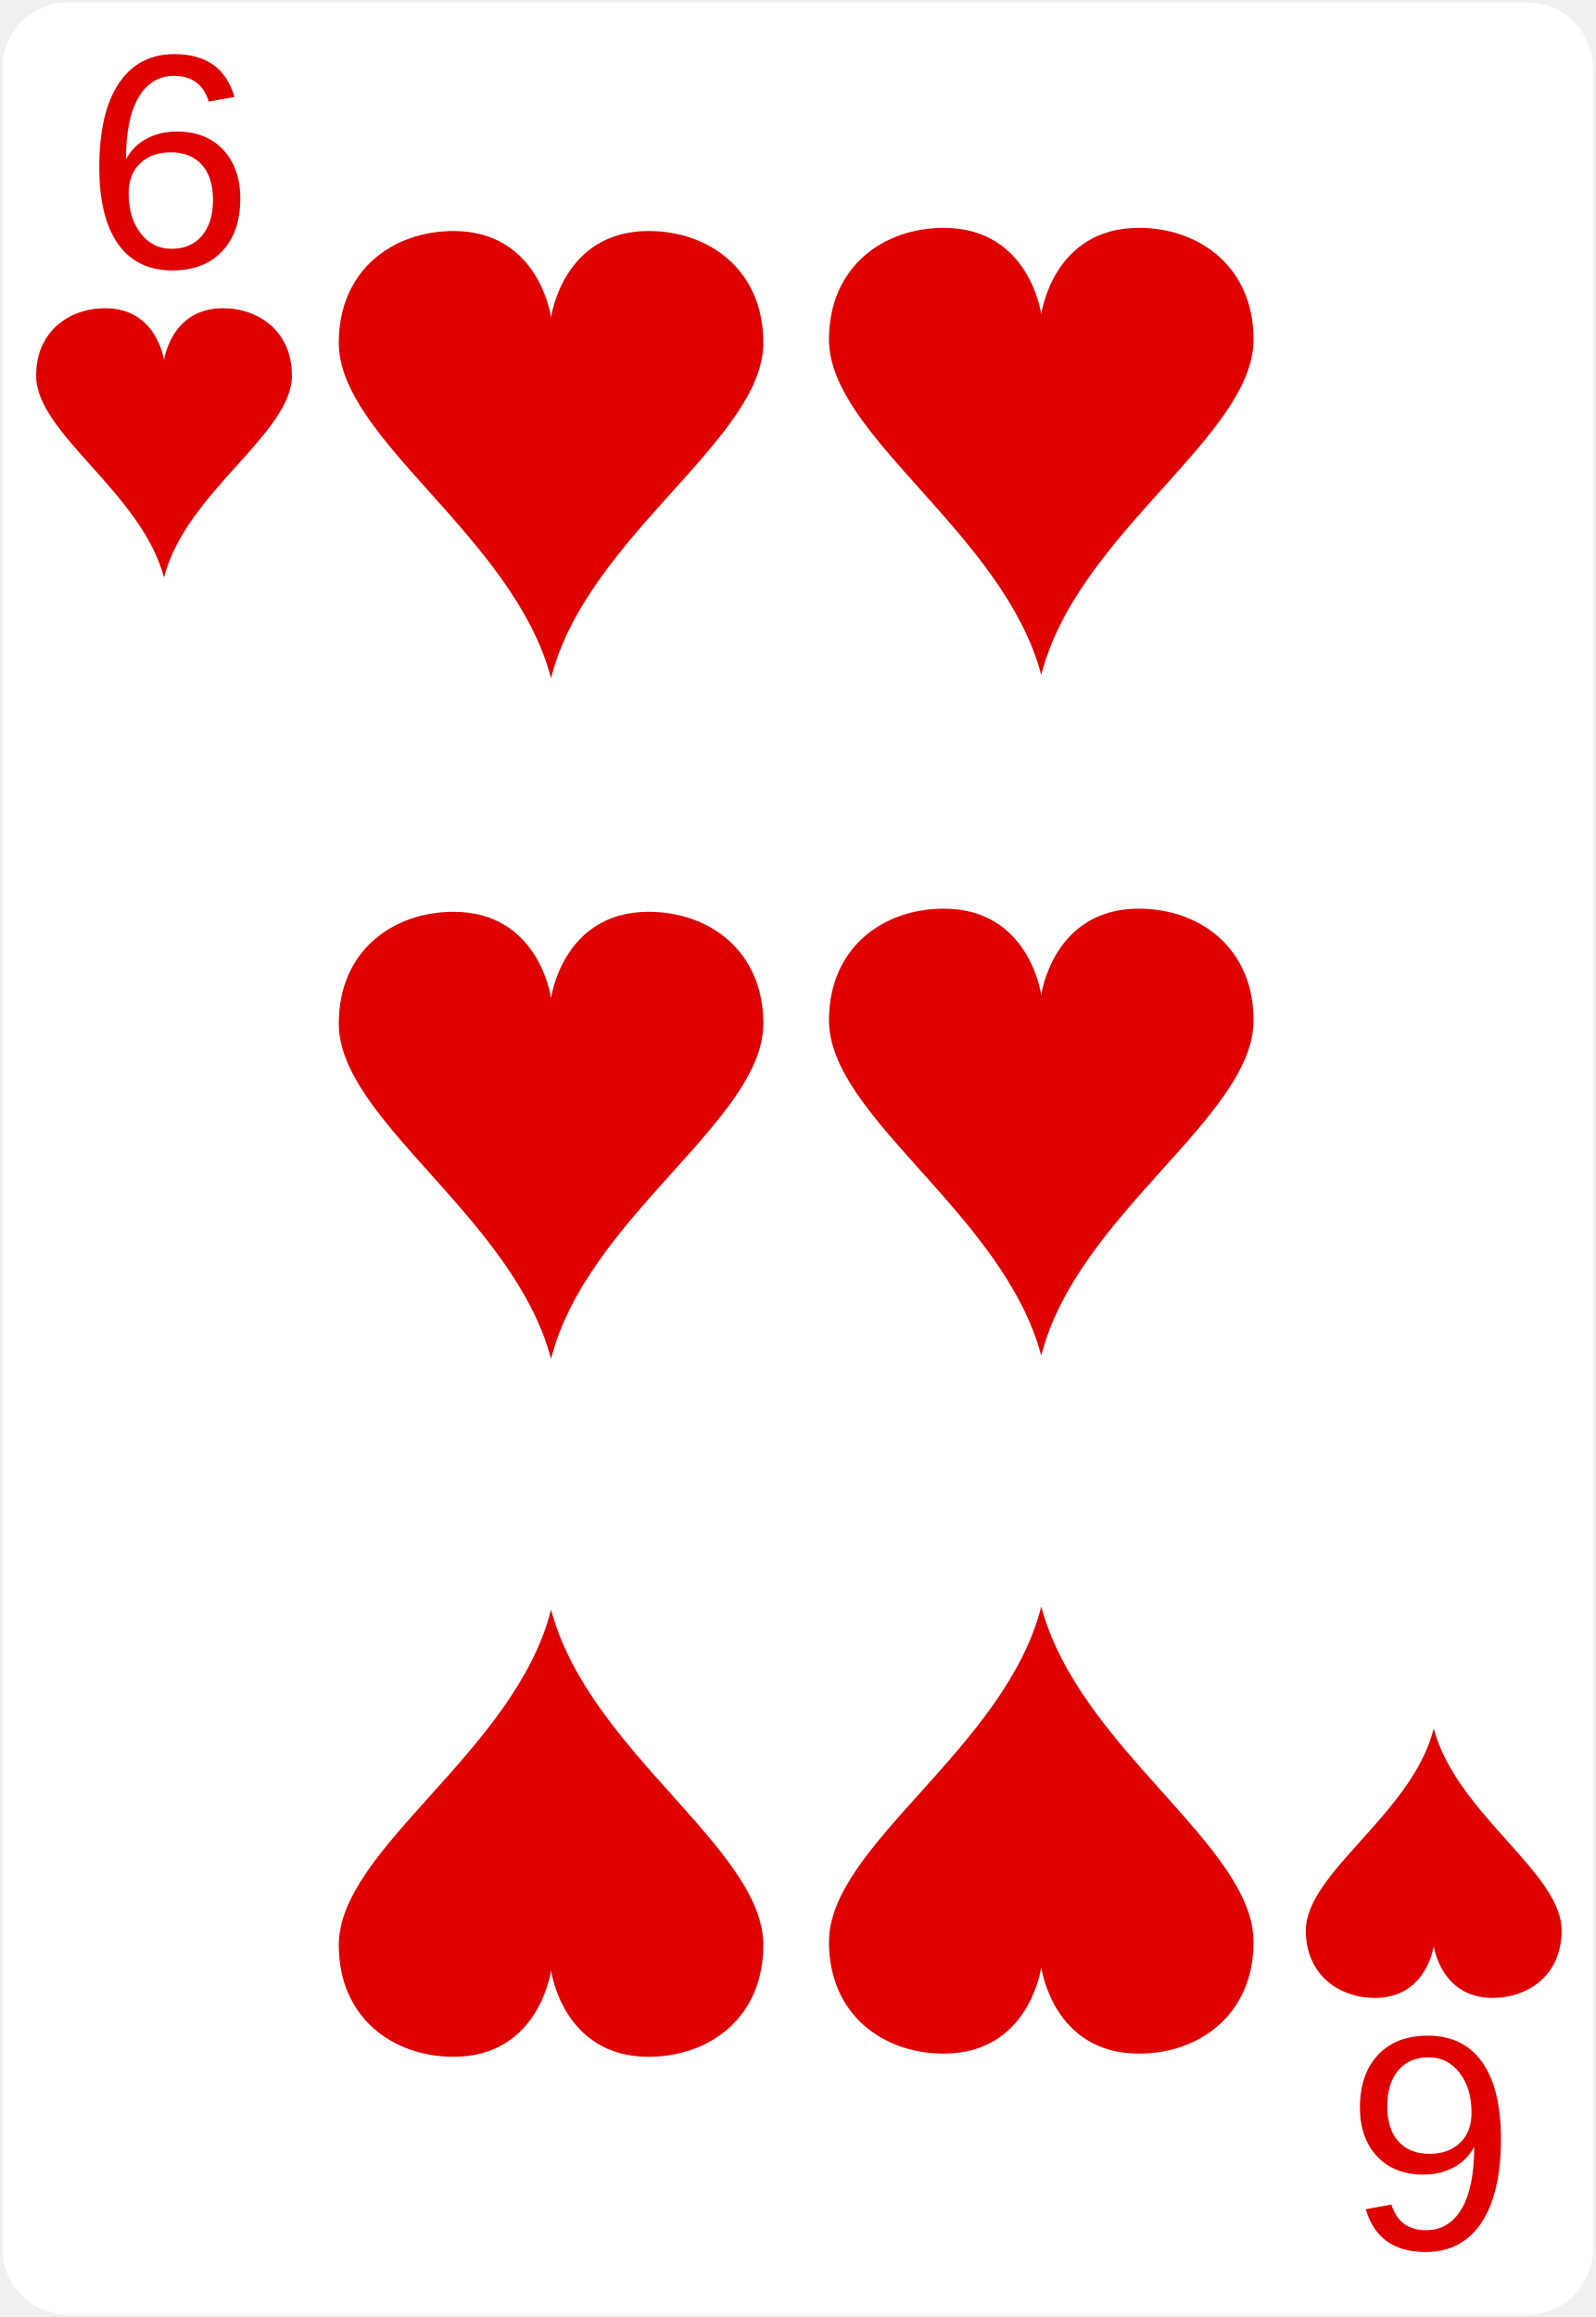
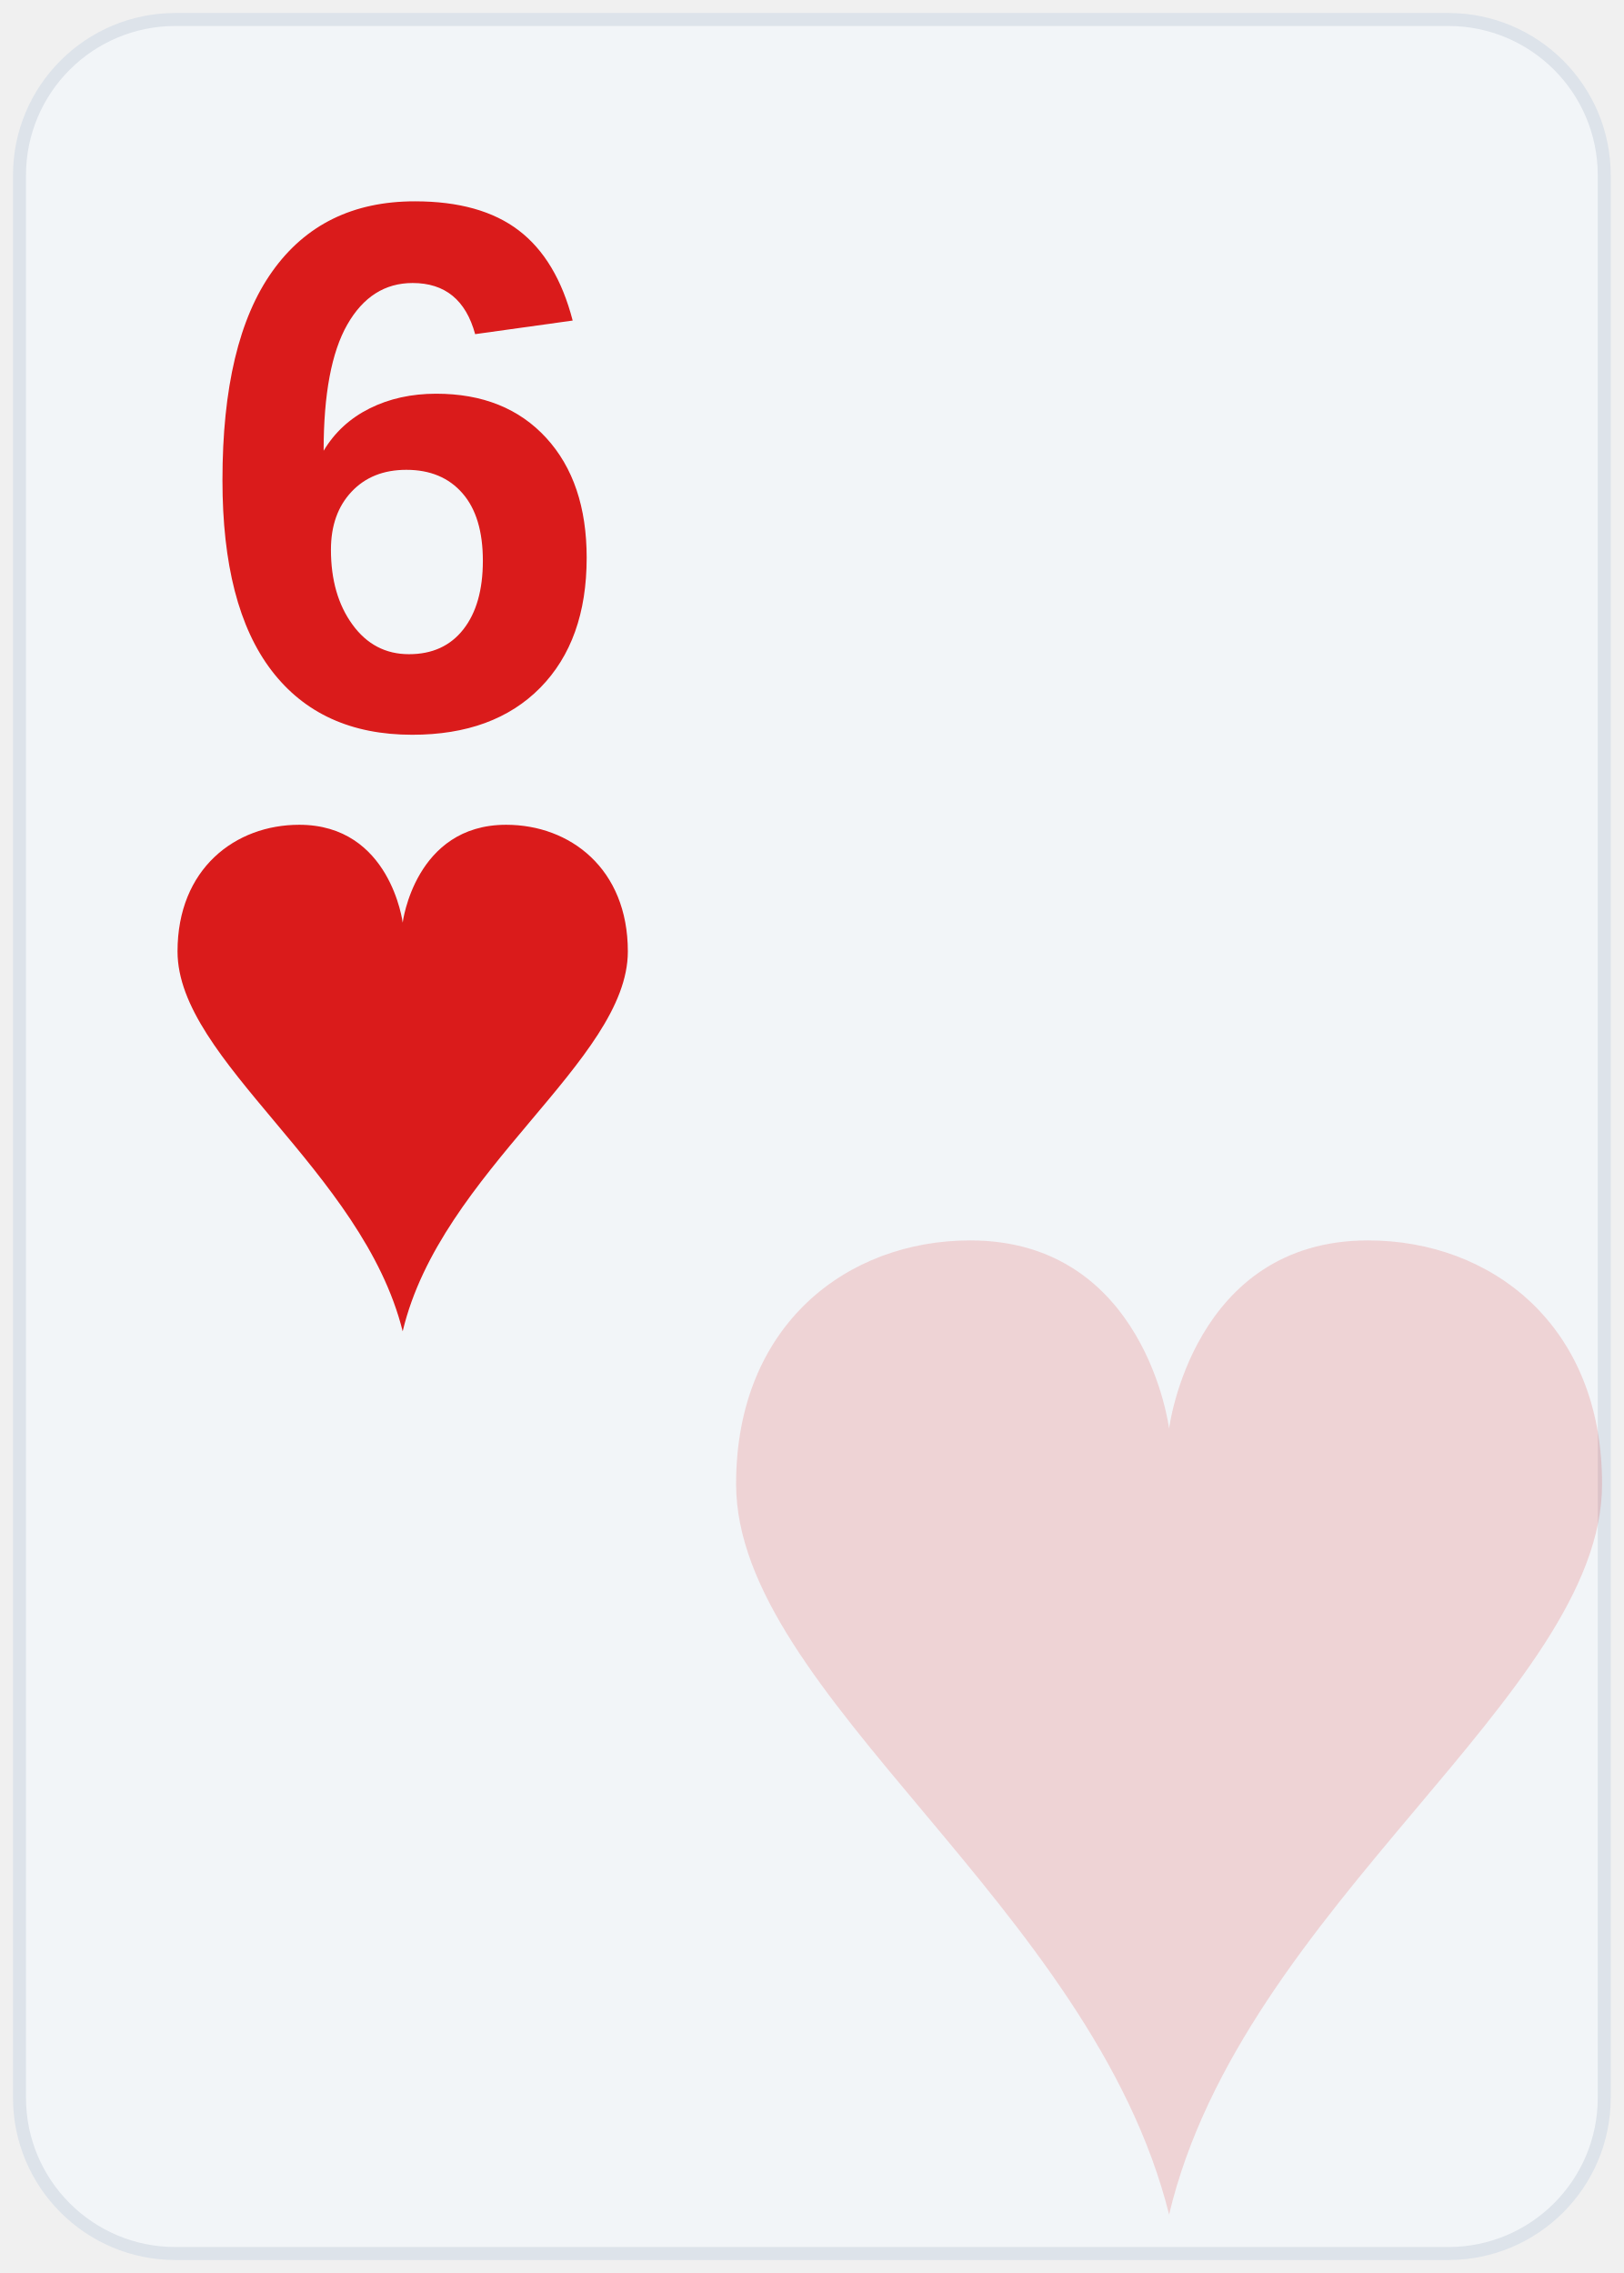
- <svg xmlns="http://www.w3.org/2000/svg" xmlns:xlink="http://www.w3.org/1999/xlink" width="167.087pt" height="242.667pt" viewBox="0 0 167.087 242.667" xml:space="preserve" id="svg2" version="1.1">
-   <defs id="defs41">
-     <radialGradient xlink:href="#linearGradient3773" id="radialGradient3781" cx="-0.158" cy="-8.835" fx="-0.158" fy="-8.835" r="8" gradientTransform="matrix(-1.584269,-0.02349808,0.03071979,-2.477574,-0.2485638,-26.71351)" gradientUnits="userSpaceOnUse" />
-     <linearGradient id="linearGradient3773">
-       <stop style="stop-color:#000000;stop-opacity:1;" offset="0" id="stop3775" />
-       <stop style="stop-color:#000000;stop-opacity:0.649;" offset="1" id="stop3777" />
-     </linearGradient>
-     <radialGradient xlink:href="#linearGradient3773" id="radialGradient3957" cx="-0.158" cy="-8.835" fx="-0.158" fy="-8.835" r="8" gradientTransform="matrix(-1.584269,-0.02349808,0.03071979,-2.477574,-0.2485638,-26.71351)" gradientUnits="userSpaceOnUse" />
-     <linearGradient id="linearGradient3959">
-       <stop style="stop-color:#000000;stop-opacity:1;" offset="0" id="stop3961" />
-       <stop style="stop-color:#000000;stop-opacity:0.649;" offset="1" id="stop3963" />
-     </linearGradient>
-     <radialGradient r="81.903" fy="509.476" fx="168.025" cy="509.476" cx="168.025" gradientTransform="matrix(1.25656,-0.7774064,0.3366382,0.5361257,-221.2021,359.2426)" gradientUnits="userSpaceOnUse" id="radialGradient3975" xlink:href="#linearGradient3784-4" />
-     <linearGradient id="linearGradient3784-4">
-       <stop style="stop-color:#ffffff;stop-opacity:0.435;" offset="0" id="stop3786-8" />
-       <stop style="stop-color:#000000;stop-opacity:0;" offset="1" id="stop3788-6" />
-     </linearGradient>
-     <radialGradient xlink:href="#linearGradient3784-4-5" id="radialGradient3929" gradientUnits="userSpaceOnUse" gradientTransform="matrix(1.25656,-0.7774064,0.3366382,0.5361257,-221.2021,359.2426)" cx="168.025" cy="509.476" fx="168.025" fy="509.476" r="81.903" />
-     <linearGradient id="linearGradient3784-4-5">
-       <stop style="stop-color:#ffffff;stop-opacity:0.489;" offset="0" id="stop3786-8-0" />
-       <stop style="stop-color:#000000;stop-opacity:0;" offset="1" id="stop3788-6-3" />
-     </linearGradient>
-     <radialGradient xlink:href="#linearGradient3784-4-1" id="radialGradient3927" gradientUnits="userSpaceOnUse" gradientTransform="matrix(1.25656,-0.7774064,0.3366382,0.5361257,-221.2021,359.2426)" cx="168.025" cy="509.476" fx="168.025" fy="509.476" r="81.903" />
-     <linearGradient id="linearGradient3784-4-1">
-       <stop style="stop-color:#ffffff;stop-opacity:0.237;" offset="0" id="stop3786-8-03" />
-       <stop style="stop-color:#000000;stop-opacity:0;" offset="1" id="stop3788-6-6" />
-     </linearGradient>
-     <radialGradient xlink:href="#linearGradient3768" id="radialGradient3776" cx="-0.206" cy="-4.579" fx="-0.206" fy="-4.579" r="8" gradientTransform="matrix(-1,0,0,-1.720176,-0.4120407,-13.02719)" gradientUnits="userSpaceOnUse" />
-     <linearGradient id="linearGradient3768">
-       <stop style="stop-color:#df0000;stop-opacity:1;" offset="0" id="stop3770" />
-       <stop style="stop-color:#df0000;stop-opacity:0.672;" offset="1" id="stop3772" />
-     </linearGradient>
-     <radialGradient r="81.903" fy="511.223" fx="171.487" cy="511.223" cx="171.487" gradientTransform="matrix(1.152989,-0.6739155,0.3948202,0.6754904,-233.6326,270.4008)" gradientUnits="userSpaceOnUse" id="radialGradient4013" xlink:href="#linearGradient3784-4-6" />
-     <linearGradient id="linearGradient3784-4-6">
-       <stop style="stop-color:#ffffff;stop-opacity:0.313;" offset="0" id="stop3786-8-8" />
-       <stop style="stop-color:#000000;stop-opacity:0;" offset="1" id="stop3788-6-8" />
-     </linearGradient>
-     <radialGradient r="81.903" fy="492.632" fx="159.354" cy="492.632" cx="159.354" gradientTransform="matrix(1.089478,-0.715138,0.4464527,0.6562658,-244.9333,290.9185)" gradientUnits="userSpaceOnUse" id="radialGradient4013-8" xlink:href="#linearGradient3784-4-2" />
-     <linearGradient id="linearGradient3784-4-2">
-       <stop style="stop-color:#ffffff;stop-opacity:0.29;" offset="0" id="stop3786-8-1" />
-       <stop style="stop-color:#000000;stop-opacity:0;" offset="1" id="stop3788-6-5" />
-     </linearGradient>
-     <radialGradient r="81.903" fy="492.632" fx="159.354" cy="492.632" cx="159.354" gradientTransform="matrix(1.089478,-0.715138,0.4464527,0.6562658,-244.9333,290.9185)" gradientUnits="userSpaceOnUse" id="radialGradient3073" xlink:href="#linearGradient3784-4-2" />
+ <svg xmlns="http://www.w3.org/2000/svg" width="250" height="350" viewBox="0 0 250 350">
+   <defs>
+     <clipPath id="cc_6H">
+       <rect x="3" y="3" width="244" height="344" rx="24" ry="24" />
+     </clipPath>
  </defs>
-   <g id="Layer_x0020_1" style="fill-rule:nonzero;clip-rule:nonzero;stroke:#000000;stroke-miterlimit:4;">
-     <path style="fill:#FFFFFF;stroke-width:0;" d="M166.837,235.548c0,3.777-3.087,6.869-6.871,6.869H7.111c-3.775,0-6.861-3.092-6.861-6.869V7.12C0.25,3.343,3.336,0.25,7.111,0.25h152.855    c3.784,0,6.871,3.093,6.871,6.87v228.428z" id="path5" />
-     <g style="stroke:none;" id="g7">
-       <g id="g9">
- 				
- 			</g>
-     </g>
-     <g id="g15">
- 			
- 		</g>
-     <g id="g19">
- 			
- 		</g>
-     <g style="stroke:none;" id="g23">
-       <g id="g25">
- 				
- 			</g>
-     </g>
-     <g style="stroke:none;" id="g31">
-       <g id="g33">
- 				
- 			</g>
-     </g>
+   <rect x="3" y="3" width="244" height="344" rx="24" ry="24" fill="#f2f5f8" stroke="#dde3ea" stroke-width="2" />
+   <g clip-path="url(#cc_6H)">
+     <path d="M 3.676,-9 C 0.433,-9 0,-5.523 0,-5.523 0,-5.523 -0.433,-9 -3.676,-9 -5.946,-9 -8,-7.441 -8,-4.5 -8,-0.614 -1.421,3.294 0,9 1.352,3.299 8,-0.614 8,-4.5 8,-7.441 5.946,-9 3.676,-9 z" fill="#da1b1b" opacity="0.16" transform="translate(180,266) scale(8.3333) translate(0,0)" />
  </g>
-   <text xml:space="preserve" style="font-size:32px;font-style:normal;font-weight:normal;line-height:125%;letter-spacing:0px;word-spacing:0px;fill:#df0000;fill-opacity:1;stroke:none;font-family:Bitstream Vera Sans" x="8.775" y="28.013" id="text3788">
-     <tspan id="tspan3790" x="8.775" y="28.013" style="font-style:normal;font-variant:normal;font-weight:normal;font-stretch:normal;fill:#df0000;fill-opacity:1;font-family:Arial;-inkscape-font-specification:Arial">6</tspan>
-   </text>
-   <g transform="matrix(1.674307,0,0,1.566992,17.17751,46.38532)" id="layer1-9-6" style="fill:#df0000;fill-opacity:1">
-     <path style="fill:#df0000;fill-opacity:1" id="hl-8" d="M 3.676,-9 C 0.433,-9 0,-5.523 0,-5.523 0,-5.523 -0.433,-9 -3.676,-9 -5.946,-9 -8,-7.441 -8,-4.5 -8,-0.614 -1.421,3.294 0,9 1.352,3.299 8,-0.614 8,-4.5 8,-7.441 5.946,-9 3.676,-9 z" />
-   </g>
-   <text xml:space="preserve" style="font-size:32px;font-style:normal;font-weight:normal;line-height:125%;letter-spacing:0px;word-spacing:0px;fill:#df0000;fill-opacity:1;stroke:none;font-family:Bitstream Vera Sans" x="-158.818" y="-213.515" id="text3788-4" transform="scale(-1,-1)">
-     <tspan id="tspan3790-3" x="-158.818" y="-213.515" style="font-style:normal;font-variant:normal;font-weight:normal;font-stretch:normal;fill:#df0000;fill-opacity:1;font-family:Arial;-inkscape-font-specification:Arial">6</tspan>
-   </text>
-   <g transform="matrix(-1.674307,0,0,-1.566992,150.156,195.1431)" id="layer1-9-6-5" style="fill:#df0000;fill-opacity:1">
-     <path style="fill:#df0000;fill-opacity:1" id="hl-8-1" d="M 3.676,-9 C 0.433,-9 0,-5.523 0,-5.523 0,-5.523 -0.433,-9 -3.676,-9 -5.946,-9 -8,-7.441 -8,-4.5 -8,-0.614 -1.421,3.294 0,9 1.352,3.299 8,-0.614 8,-4.5 8,-7.441 5.946,-9 3.676,-9 z" />
-   </g>
-   <g transform="matrix(2.779008,0,0,2.600887,57.71227,47.60377)" id="layer1-9-6-8" style="fill:#df0000;fill-opacity:1">
-     <path style="fill:#df0000;fill-opacity:1" id="hl-8-8" d="M 3.676,-9 C 0.433,-9 0,-5.523 0,-5.523 0,-5.523 -0.433,-9 -3.676,-9 -5.946,-9 -8,-7.441 -8,-4.5 -8,-0.614 -1.421,3.294 0,9 1.352,3.299 8,-0.614 8,-4.5 8,-7.441 5.946,-9 3.676,-9 z" />
-   </g>
-   <g transform="matrix(-2.779008,0,0,-2.600887,57.71227,192.0062)" id="layer1-9-6-8-9" style="fill:#df0000;fill-opacity:1">
-     <path style="fill:#df0000;fill-opacity:1" id="hl-8-8-5" d="M 3.676,-9 C 0.433,-9 0,-5.523 0,-5.523 0,-5.523 -0.433,-9 -3.676,-9 -5.946,-9 -8,-7.441 -8,-4.5 -8,-0.614 -1.421,3.294 0,9 1.352,3.299 8,-0.614 8,-4.5 8,-7.441 5.946,-9 3.676,-9 z" />
-   </g>
-   <g transform="matrix(2.779008,0,0,2.600887,57.71227,118.9046)" id="layer1-9-6-8-8" style="fill:#df0000;fill-opacity:1">
-     <path style="fill:#df0000;fill-opacity:1" id="hl-8-8-8" d="M 3.676,-9 C 0.433,-9 0,-5.523 0,-5.523 0,-5.523 -0.433,-9 -3.676,-9 -5.946,-9 -8,-7.441 -8,-4.5 -8,-0.614 -1.421,3.294 0,9 1.352,3.299 8,-0.614 8,-4.5 8,-7.441 5.946,-9 3.676,-9 z" />
-   </g>
-   <g transform="matrix(2.779008,0,0,2.600887,109.0504,47.27278)" id="layer1-9-6-8-88" style="fill:#df0000;fill-opacity:1">
-     <path style="fill:#df0000;fill-opacity:1" id="hl-8-8-4" d="M 3.676,-9 C 0.433,-9 0,-5.523 0,-5.523 0,-5.523 -0.433,-9 -3.676,-9 -5.946,-9 -8,-7.441 -8,-4.5 -8,-0.614 -1.421,3.294 0,9 1.352,3.299 8,-0.614 8,-4.5 8,-7.441 5.946,-9 3.676,-9 z" />
-   </g>
-   <g transform="matrix(-2.779008,0,0,-2.600887,109.0504,191.6752)" id="layer1-9-6-8-9-3" style="fill:#df0000;fill-opacity:1">
-     <path style="fill:#df0000;fill-opacity:1" id="hl-8-8-5-1" d="M 3.676,-9 C 0.433,-9 0,-5.523 0,-5.523 0,-5.523 -0.433,-9 -3.676,-9 -5.946,-9 -8,-7.441 -8,-4.5 -8,-0.614 -1.421,3.294 0,9 1.352,3.299 8,-0.614 8,-4.5 8,-7.441 5.946,-9 3.676,-9 z" />
-   </g>
-   <g transform="matrix(2.779008,0,0,2.600887,109.0504,118.5736)" id="layer1-9-6-8-8-4" style="fill:#df0000;fill-opacity:1">
-     <path style="fill:#df0000;fill-opacity:1" id="hl-8-8-8-9" d="M 3.676,-9 C 0.433,-9 0,-5.523 0,-5.523 0,-5.523 -0.433,-9 -3.676,-9 -5.946,-9 -8,-7.441 -8,-4.5 -8,-0.614 -1.421,3.294 0,9 1.352,3.299 8,-0.614 8,-4.5 8,-7.441 5.946,-9 3.676,-9 z" />
-   </g>
+   <text x="30" y="112" text-anchor="start" font-family="'Space Grotesk', Arial, sans-serif" font-weight="700" font-size="116" letter-spacing="0" fill="#da1b1b">6</text>
+   <path d="M 3.676,-9 C 0.433,-9 0,-5.523 0,-5.523 0,-5.523 -0.433,-9 -3.676,-9 -5.946,-9 -8,-7.441 -8,-4.5 -8,-0.614 -1.421,3.294 0,9 1.352,3.299 8,-0.614 8,-4.5 8,-7.441 5.946,-9 3.676,-9 z" fill="#da1b1b" transform="translate(62,166) scale(4.3333) translate(0,0)" />
</svg>
